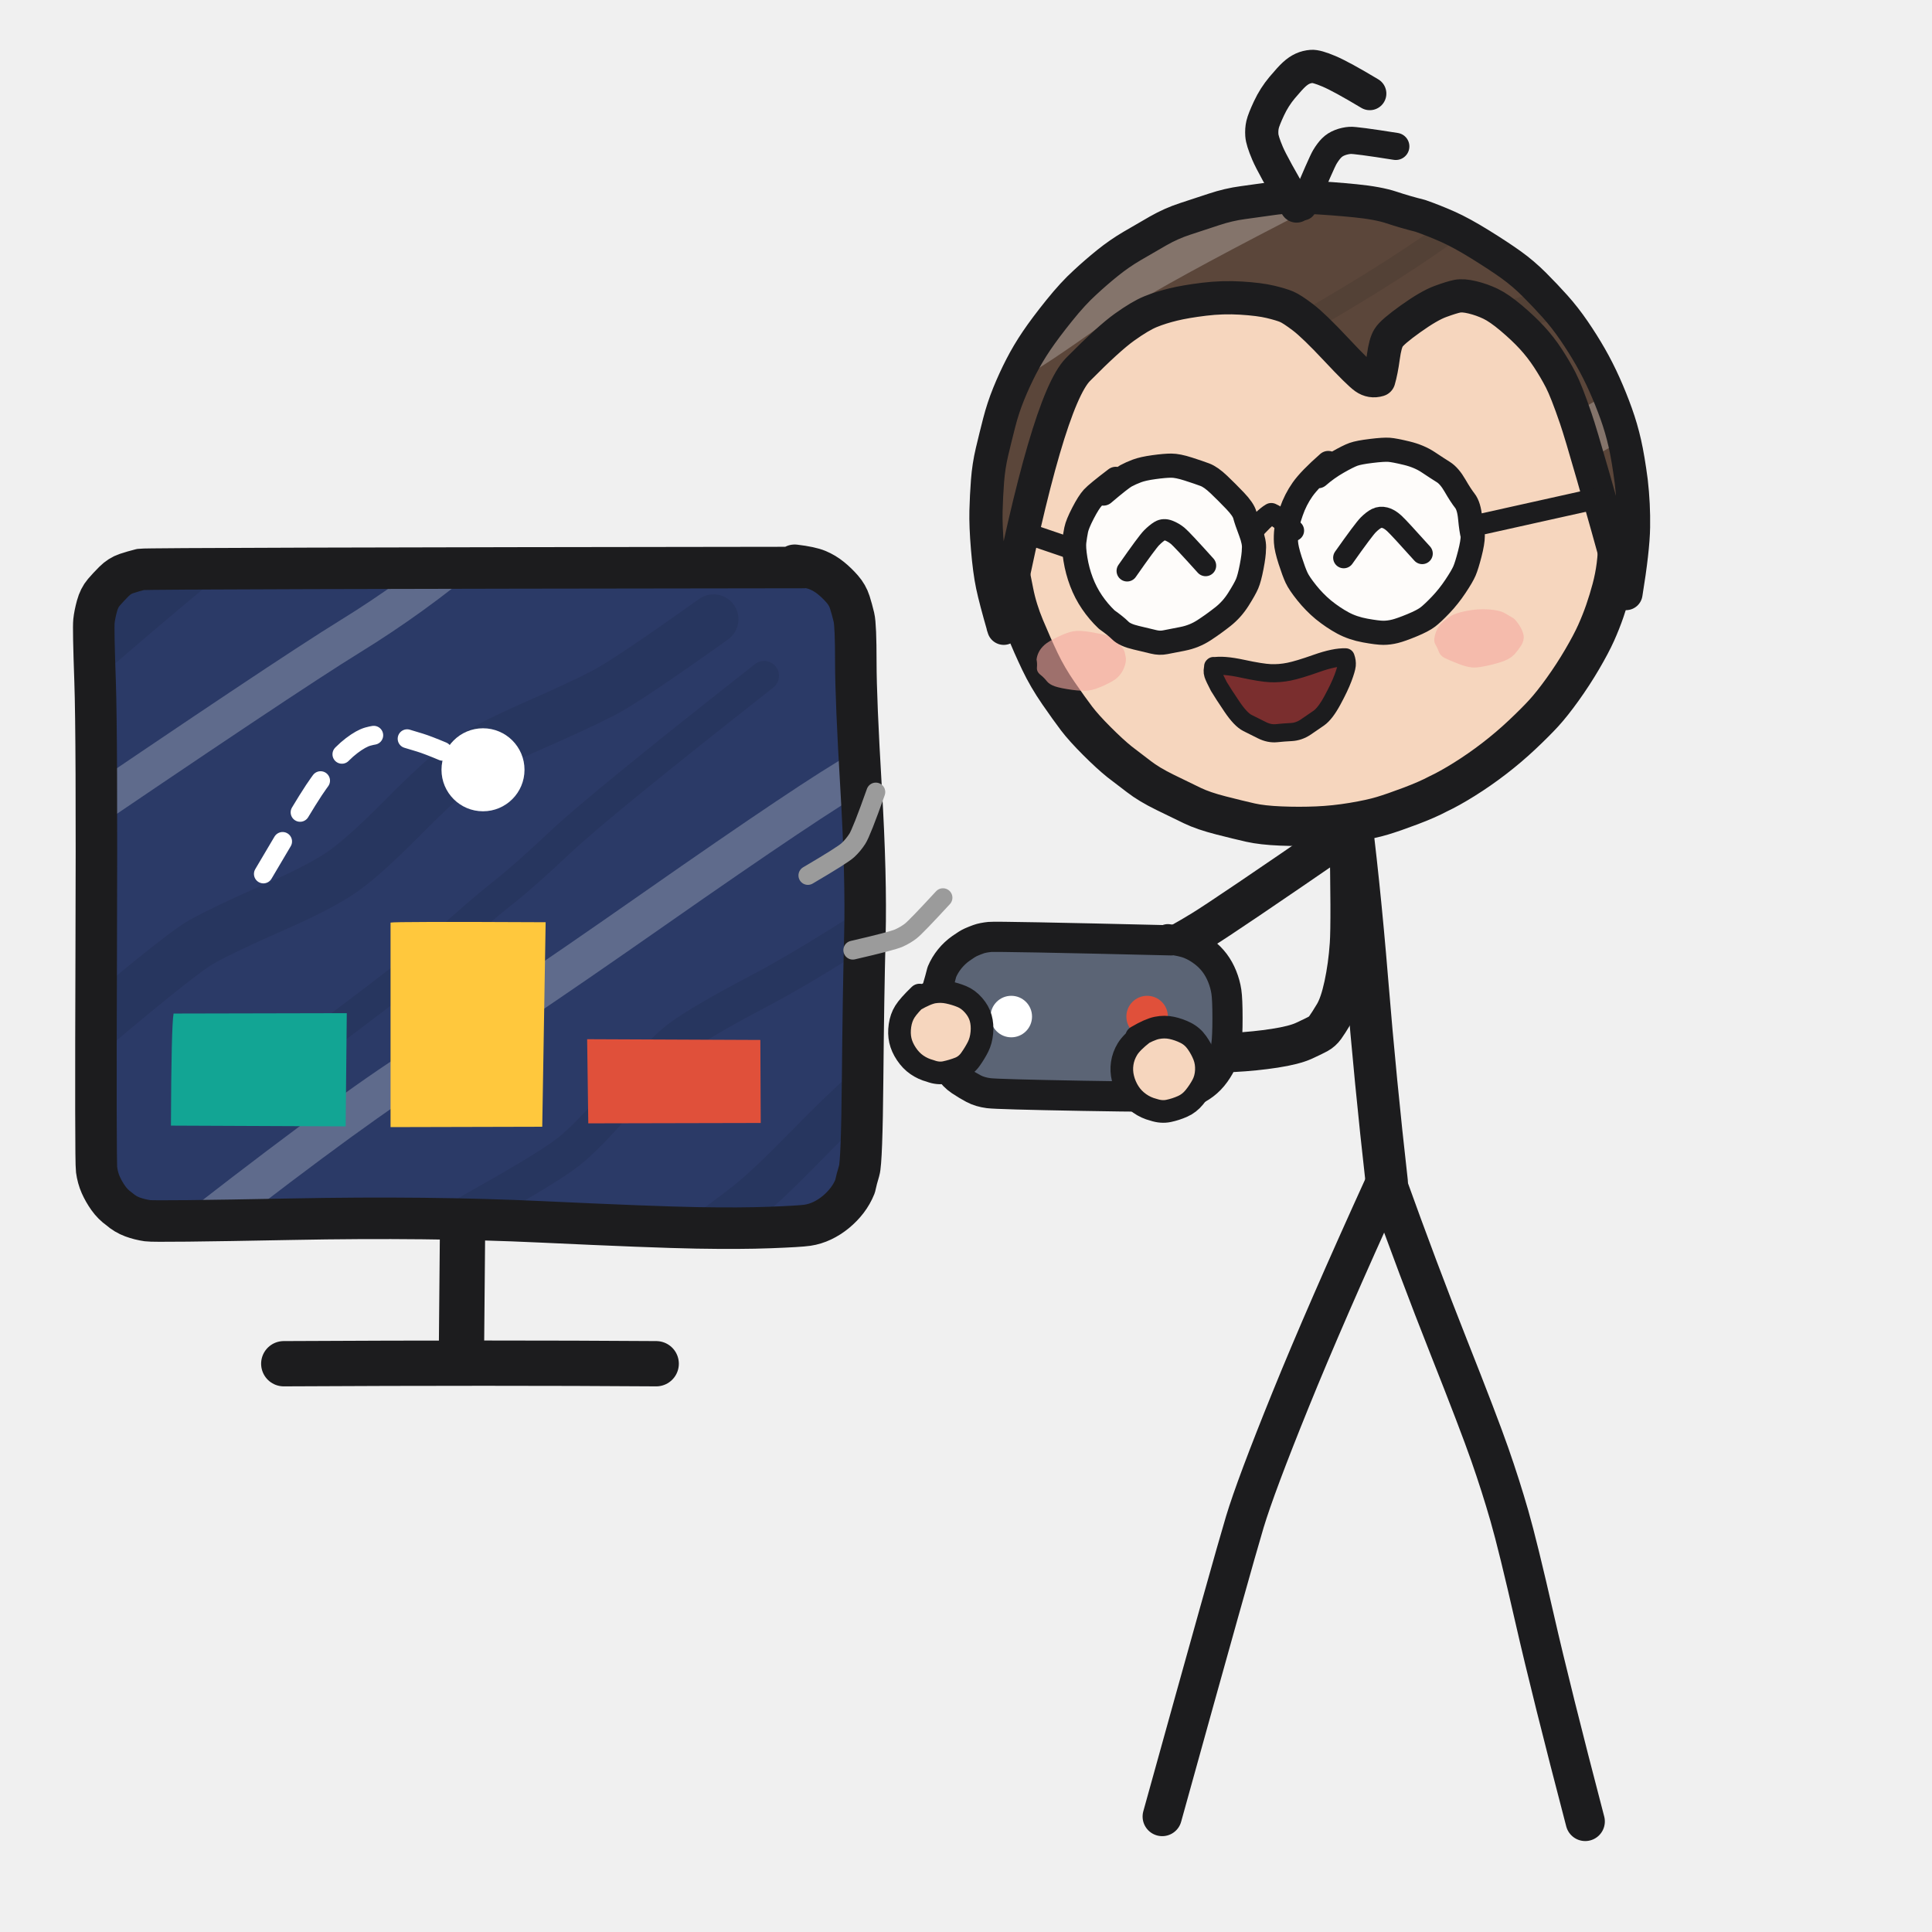
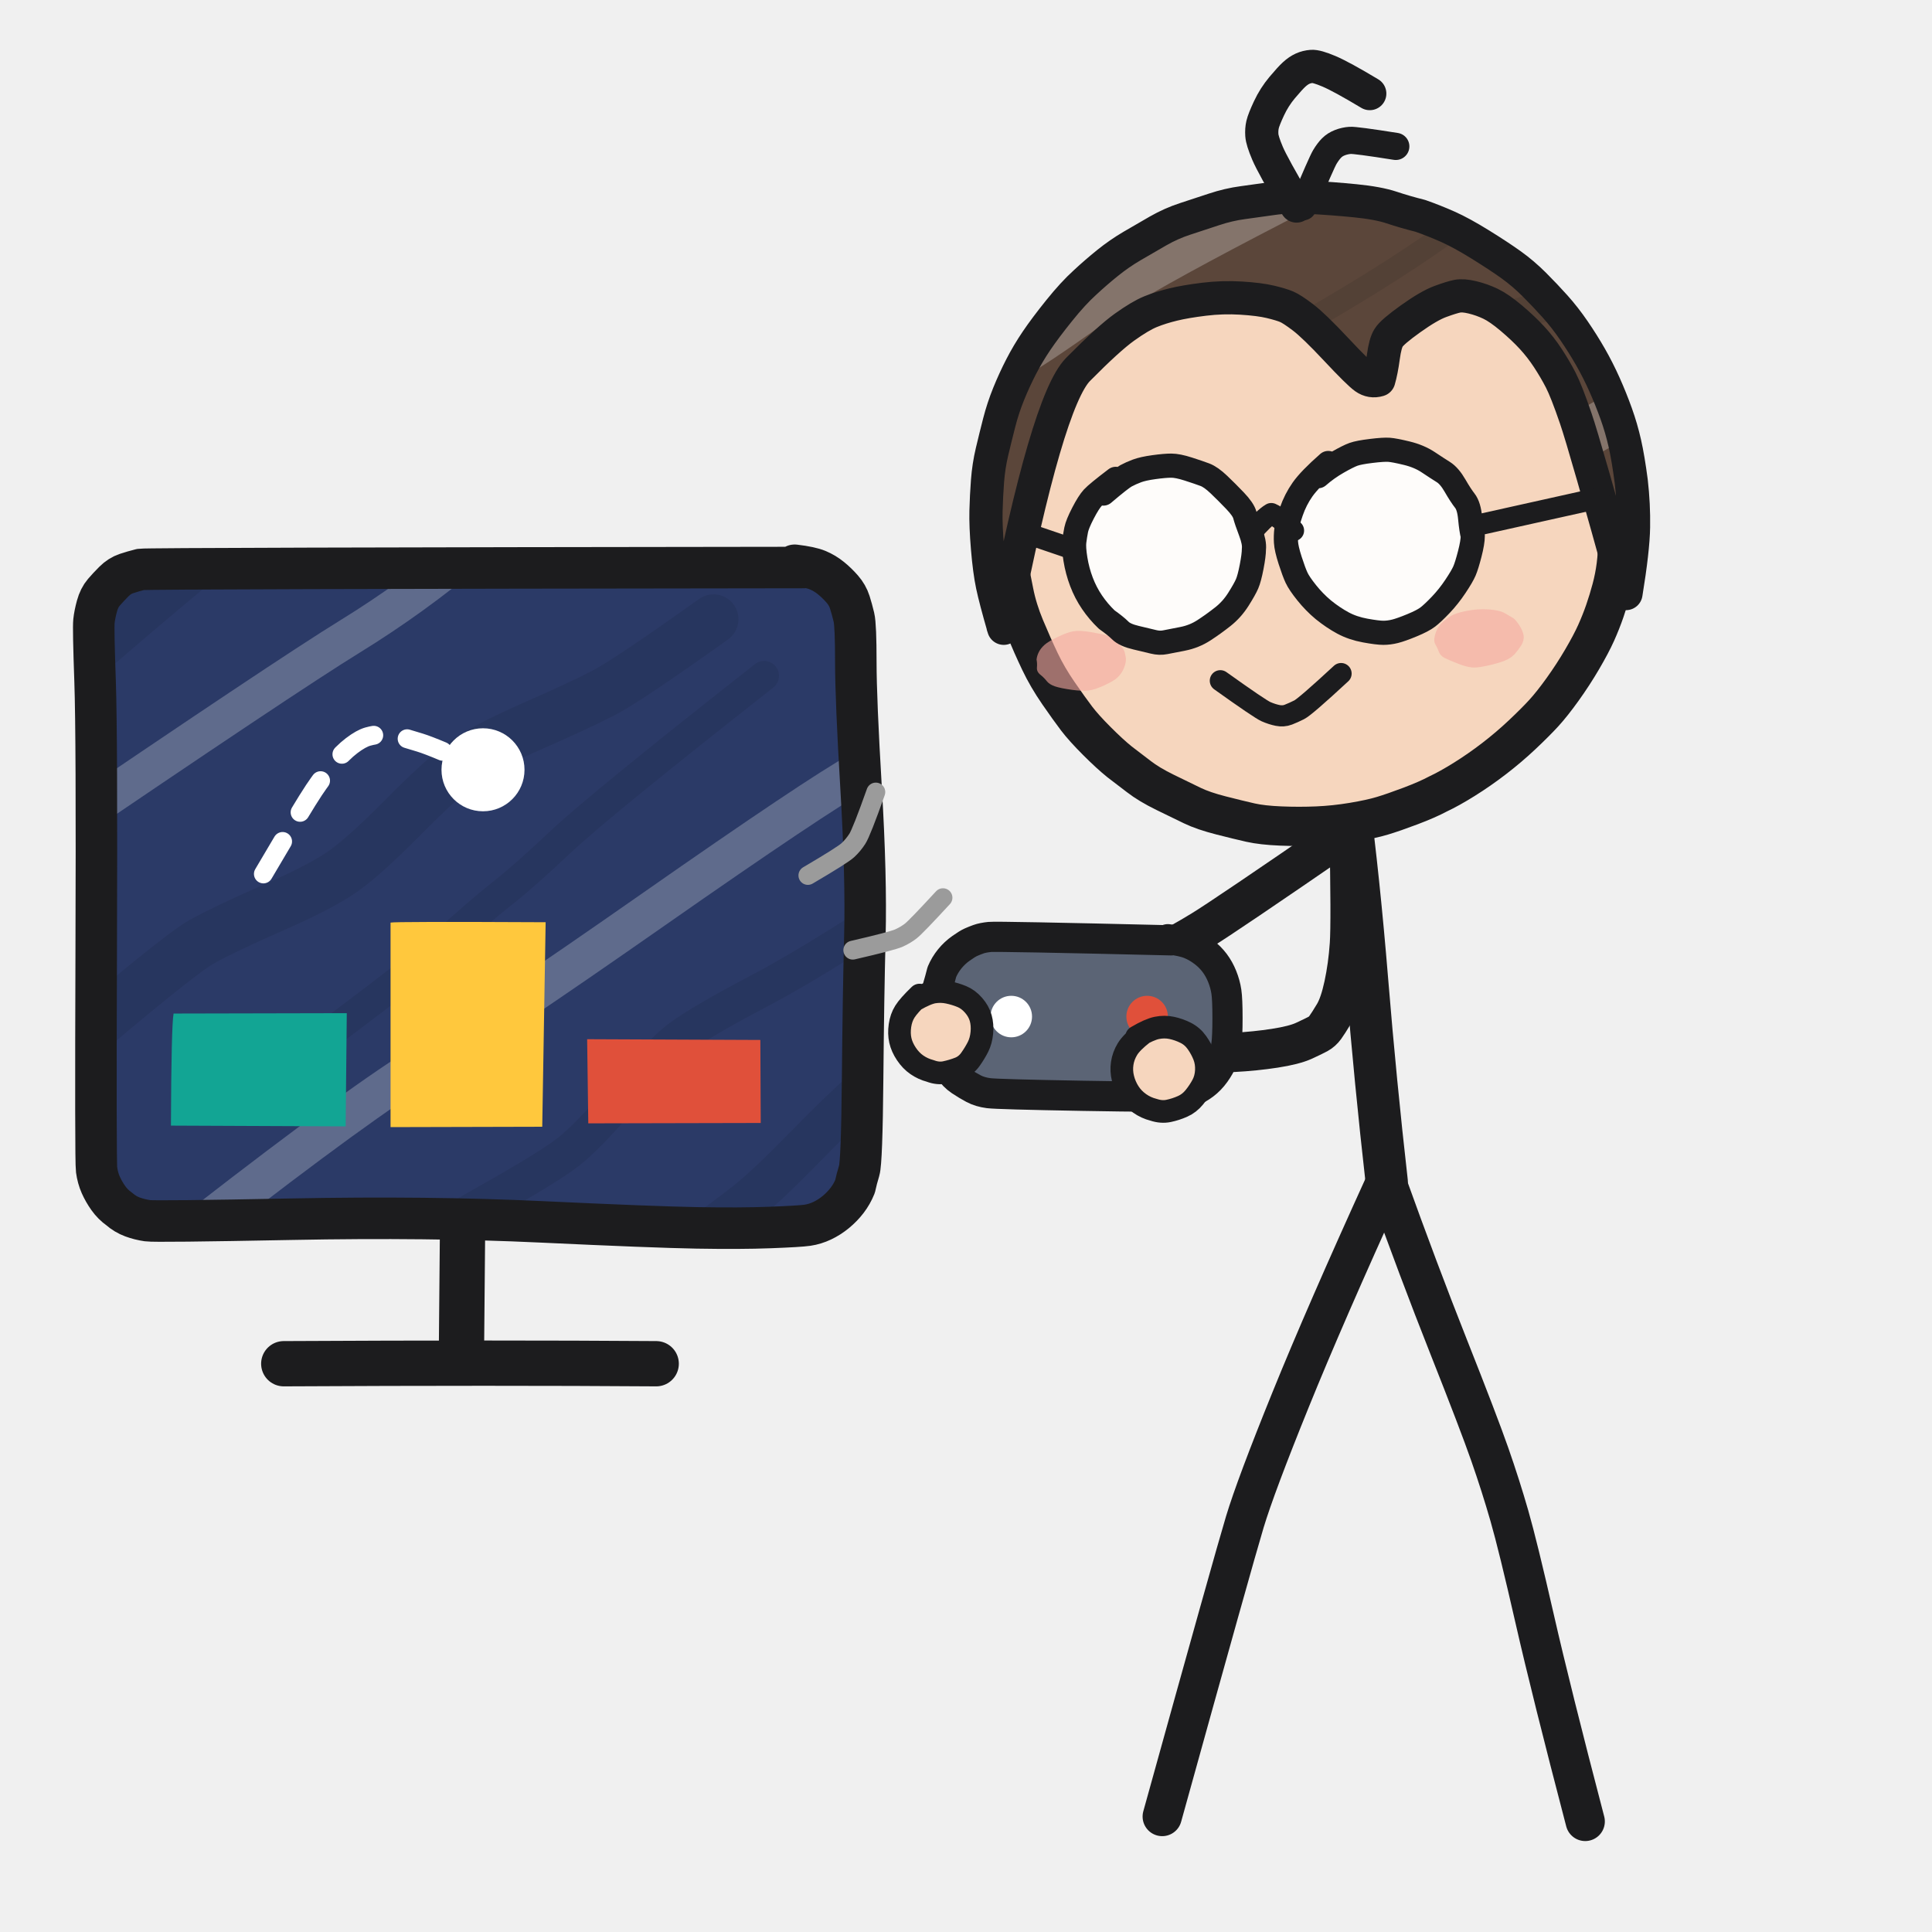
<svg xmlns="http://www.w3.org/2000/svg" viewBox="0 0 512 512" width="512" height="512" fill="none" stroke-linecap="round" stroke-linejoin="round">
  <defs>
    <path id="sb1" d="M213.7 152.2q1.1-.7 3.2-.4t3.2 .6t2 .8t2.7 1.7t3.1 2.9t1.7 2.6t.9 2t.7 3t.1 13.9t-1.4 46t-1.1 46.4q0 12.3 .6 26.2t.3 16.1t-.8 4t-1.9 3.6t-2.8 2.9t-3.4 2.1t-3.8 1.1t-36.1 .3t-86.1-.2t-54.1-.6t-3.9-1q-1.9-.8 -3.5-2.1t-2.8-2.8t-2-3.6t-1-3.9t.1-53.1t.3-70.8t.2-22t1-4t2-3.6t2.8-2.9t3.5-2.1q1.9-.9 4-1.2t29.7-1.6t44.9-1.5t56.9 .8t40.8 .4z" />
    <clipPath id="sb1c">
      <use href="#sb1" />
    </clipPath>
    <path id="sb2" d="M266.2 168.4q-2.3-7.5 -3.1-11.3t-1.2-7.7t-.4-7.8t.3-7.8t1.1-7.8t1.8-7.8t3.4-9.5t4.3-9.1t5.5-8.6t6.1-8t5.6-5.9q2.9-2.8 6.1-5.3t6.6-4.6t7-4.1t7.3-3.3t9.7-3.2t9.8-2.4t8-1.1t8-.3t8 .4t7.8 1.2t7.6 2q3.8 1.1 7.4 2.7t7 3.4t6.7 4.2t6.3 4.8t5.8 5.3t5.4 5.9t5.9 8.1t5.1 8.7t3.4 7.3t3.1 9.5t2.4 11.8q.8 6 .8 12t-1.8 18.2q-10-34.3 -13.3-43.3t-4.9-11.9t-3.7-5.9t-4.3-5.6t-5.6-5.2t-5.6-3.9t-4.7-1.8t-4-.4t-4.5 1.3t-7.8 4.6t-5.7 4.9q-.9 1.5 -1.4 5.1t-1.1 6.1q-1.9 .5 -3.6-.6t-7.5-7.6t-8.6-8.6t-4.2-2.8t-4.3-1.3t-7.5-.9t-9.6 .3t-8 1.4t-5.8 2.1t-5.5 3t-6.7 5.5q-4 3.5 -9.9 9.5t-17.2 65.7l-1.8 .4z" />
    <clipPath id="sb2c">
      <use href="#sb2" />
    </clipPath>
  </defs>
  <path d="M122.6 323.5l-.3 33.5" stroke="#1c1c1e" stroke-width="12" />
  <path d="M75.2 361.4q56.8-.3 98.7 0" stroke="#1c1c1e" stroke-width="12" />
  <use href="#sb1" fill="#2B3A67" />
  <g clip-path="url(#sb1c)">
    <path d="M-22.8 211.1q21.9-15.8 47.5-37.9t46.8-39t76.5-55.4" stroke="#243157" stroke-width="11.6" opacity="0.5" />
    <path d="M10.4 223.6q65.4-44.5 82.3-54.9t32.1-23.2t20.5-16.7t17.5-9.4" stroke="#8a93ab" stroke-width="10" opacity="0.55" />
    <path d="M15.4 280.2q31.9-27.2 38-30.6t19.1-9.1t18.7-9.8t15.6-14.1t15.5-14.2t18.6-9.9t19.3-9t28.9-19.4" stroke="#243157" stroke-width="13.2" opacity="0.5" />
    <path d="M62.6 292q44.6-32.5 54.9-41.8t15.8-13.6t15.6-13.8t53.6-43.7" stroke="#243157" stroke-width="7.9" opacity="0.5" />
    <path d="M54.6 323.9q41.6-32.3 58.5-42.5t60.1-40.4t54.7-36.6" stroke="#8a93ab" stroke-width="10.4" opacity="0.55" />
    <path d="M89.2 343.7q21.7-15 39-24.7t22.5-13.8t14-14.4t13.8-14.6t22.7-13.6t50.3-31.4" stroke="#243157" stroke-width="9.3" opacity="0.5" />
    <path d="M104 382.4q12-6.1 17.6-9.8t22.1-15t32.7-23.1t21.4-15.9t14.7-13.8t14.5-14.2t11-7.5t30.9-14.2" stroke="#243157" stroke-width="11.1" opacity="0.5" />
  </g>
  <path d="M46 268.6l45.9-.1l-.3 30l-46.3-.2q.1-26.4 .7-29.7z" fill="#12A594" />
  <path d="M144.6 244.4l-.9 54.2l-40.2 .1l0-54.2q.9-.3 41.1-.1z" fill="#FFC83D" />
  <path d="M155.6 275.4l45.9 .2l.1 22l-45.7 .1l-.3-22.3z" fill="#E0503A" />
  <circle cx="128" cy="204" r="11" fill="#FFFFFF" />
  <path d="M69.8 231.6q10.9-18.5 13.4-22.2t5-6.8t5-5t4.3-2.4t3.7-.6t3.9 .4t6.2 1.8t16.6 7" stroke="#FFFFFF" stroke-width="5" stroke-dasharray="10 9" />
  <path d="M210.6 149.8q4.2 .5 6.1 1.3t3.5 2.1t3 2.9t2 3.5t1.1 4t.5 11.9t1.4 33.4t1 39.3t-.6 37.7t-.9 24.3t-1.1 4.2q-.8 2 -2.1 3.7t-3 3.1t-3.6 2.3t-3.9 1.2t-9.9 .6t-19.4 .1t-41.3-1.6t-66-.7t-38.3 .4t-4-1t-3.5-2.1q-1.7-1.2 -2.9-2.9t-2-3.5t-1.1-4t-.1-58.7t-.3-70.7t-.3-16t.8-4t1.8-3.6t2.7-2.9t3.3-2.1t3.8-1.1q1.9-.3 175.7-.5" stroke="#1c1c1e" stroke-width="11" />
  <path d="M367.1 313.4q-15.9 34.9 -25.1 57.6t-12.1 32.3t-21.9 78.1" stroke="#1c1c1e" stroke-width="10.4" />
  <path d="M367.5 313.3q8.4 23.4 16.4 43.6t10.9 28.5t5.2 16.3t6.7 27.3t13.4 53.7" stroke="#1c1c1e" stroke-width="10.4" />
  <path d="M357.2 211q2.9 22 5.1 48.9t5.2 53.3" stroke="#1c1c1e" stroke-width="11.2" />
  <path d="M356.8 220.6q-32.4 22.3 -38.3 25.9t-9.9 5.5t-7.5 3.2t-7.3 2t-7.3 1.2t-21.8 1.5" stroke="#1c1c1e" stroke-width="10.4" />
  <path d="M357.5 219.9q.5 24.5 .1 30.3t-1.5 10.9t-2.6 7.6t-2.3 3.6t-1.9 1.7t-3.7 1.8t-7.8 2t-10.9 1.1t-33.3-.6" stroke="#1c1c1e" stroke-width="10.4" />
  <path d="M294.7 85.9q0-.5 3.3-3.7t5.7-5t6.3-4.4t6.8-3.9t7.4-3t7.5-2.4t6.3-1.2t6.4-.6t9.7 .4t9.6 1.3t7.7 2.3q4.6 1.6 7.6 3t7.1 3.9t6.7 4.4t6.2 5.1t6.7 6.8t5 6t4.3 6.5t3.8 6.8t2.9 7.2t2.4 7.5t1.5 9.2q.8 6.2 .5 12.6t-1 9.4t-2.1 7.8t-2.7 7.5t-3.7 7.1t-4.3 6.8t-5 6.2t-5.5 5.8t-6.1 5.1t-7.7 5.4t-6.6 3.9q-2.8 1.4 -7 3.1t-7.2 2.5t-7.5 1.6t-7.6 1t-7.7-.1t-7.9-.8t-9.3-2.5t-9.3-3.2t-7.2-3.8t-7-4.4t-6.4-5.2q-3.7-3.2 -6.9-6.7t-5.2-6.2t-5.1-8t-4.2-8.5t-2.1-5.9t-1.4-6.2t-.8-7.8t-.2-8t.8-7.9t1.4-7.9t2.3-7.5q1.6-4.5 3.6-8.8t3.6-7t4.4-6.6t5-6.1t2.2-2.9z" fill="#F6D6BE" />
  <path d="M291.2 83.1q6.7-6.5 9.2-8.4t6.4-4.5t6.8-3.9t7.4-3.2t7.7-2.5t9.6-1.7t11.4-.7t8.1 .5t9.4 1.9t9.1 2.6t7.1 3.3q4.1 2.1 8 4.7t6.3 4.7t4.6 4.3t5.3 5.9t5.8 7.8t5 8.3t4.2 8.9t2.8 7.6t1.9 7.8t1.3 7.9t.2 7.8q-.1 4.6 -.5 7.7t-1.2 6.1t-1.8 5.9t-2.3 5.8t-3.7 7t-5.2 8t-5 6.3t-5.7 5.7t-7.4 6.3t-7.9 5.5t-7 3.9q-2.8 1.5 -7.3 3.2t-7.5 2.6t-7.8 1.7t-9.5 1t-9.6 0t-8-.9t-7.8-1.9t-7.6-2.6t-7.2-3.5t-7-4.2t-5.1-3.9q-2.5-2 -6-5.5t-5.4-6t-4.8-6.7t-4.9-8.4t-4-9t-2.9-9.4t-1.6-7.9t-.6-6.4t0-8t.7-7.9t1.7-7.8q1.3-4.6 3-9t4-8.7t4.9-8.2t5.8-7.5t6.7-6.8t8.7-7" stroke="#1c1c1e" stroke-width="10.4" />
  <use href="#sb2" fill="#5B463A" />
  <g clip-path="url(#sb2c)">
    <path d="M232.2 78.9q20.9-18.4 26.4-22.3t24.4-12t41.9-22.3t61-30" stroke="#4c3b31" stroke-width="10.9" opacity="0.5" />
    <path d="M236 109.7q25.5-10 31.6-13.1t22.8-15.1t102.3-54.2" stroke="#a59993" stroke-width="9.4" opacity="0.55" />
    <path d="M283.6 118.3q71.7-35.4 104-59.6" stroke="#4c3b31" stroke-width="5.9" opacity="0.5" />
    <path d="M287.6 150q24.8-12.1 30.8-15.6t40.8-26t41.4-24.7t13.7-3.7t20.6-5.6" stroke="#4c3b31" stroke-width="8.2" opacity="0.5" />
    <path d="M299.3 179.1q13.5-3.5 19.6-6.4t23.7-12.9t35-20.3t41-23.6t34.4-21.3" stroke="#a59993" stroke-width="12.6" opacity="0.55" />
    <path d="M319.9 197.2q30.5-24.5 36.1-27.7t22.6-12.4t23-11.5t18.8-5.9t18.4-6.6t16.4-10.2" stroke="#4c3b31" stroke-width="7.1" opacity="0.5" />
    <path d="M318.3 237.9q12.1-6.9 23.5-14.9t17.5-11.5t25.4-11.7t37.5-18.4t29.8-17.8" stroke="#4c3b31" stroke-width="11.1" opacity="0.5" />
  </g>
  <path d="M266 166.5q-2.2-7.6 -3-11.4t-1.3-9.8t-.4-9.9t.4-7.9t1.2-7.8t1.9-7.7t2.5-7.6t3.3-7.2t4.1-6.9t6-8t6.8-7.4q2.9-2.7 6-5.2t6.5-4.5t6.9-4t7.2-3.2t7.6-2.5t7.7-1.8t7.9-1.1t9.9-.3t11.9 .9t9.7 1.8t7.6 2.2q3.7 1.3 7.3 2.9t8.6 4.7t8.2 5.4t6.1 5.2t5.5 5.8t5 6.4t4.4 7t3.7 7.3t3.1 7.7t2.3 7.9t1.7 10.1q.7 6.1 .6 12.1t-2 17.6q-10.8-39.1 -13.3-46.4t-4-10.2t-3.4-5.8t-4.2-5.4t-5.5-5.2t-5.5-3.8t-4.8-1.7t-4-.3t-4.5 1.4t-7.9 4.6t-5.8 5q-.9 1.4 -1.4 5.1t-1.2 6.1q-2 .6 -3.7-.6t-7.6-7.5t-8.8-8.5t-4.3-2.8t-4.3-1.3t-7.8-1t-9.8 .3t-8.2 1.4t-6 1.9t-6.9 4.1t-12.3 11.2q-8.2 8.3 -19.9 68" stroke="#1c1c1e" stroke-width="8.8" />
  <path d="M292.8 130.8q5-3.7 6.4-4.4t4.5-1.2t4.6-.6t4.6 .8t5.9 2.1t4 2.4t3.4 3.4t2.8 4t1.4 4.6t.7 4.8t-.7 4.7q-.8 3.1 -2.3 5.9t-2.5 4.1t-3.5 3.2t-4 2.7t-4.6 1.4t-4.8 .7t-4.7-.8t-4.6-1.5t-4-2.6t-4.5-4.5t-2.8-4q-.7-1.4 -1.5-4.6t-.8-4.8t.6-4.8t1.3-4.6t4.4-6.8l.7 .4z" fill="#FFFFFF" opacity="0.92" />
  <path d="M349 128.5q1.3-.9 3.7-2.9t3.9-2.6t4.5-1.5t4.7-.8t4.8 .8t4.5 1.5t3.8 2.7t4.3 4.6t2.5 3.9t1.5 4.5t.7 4.6q.1 1.5 -.1 3.1t-1.2 4.5t-2.8 5.5t-2.9 3.7t-3.9 2.7t-4.3 2t-4.7 .6t-4.7-.2t-4.6-1.4t-5.5-3t-3.7-3q-1.1-1.1 -2.8-3.9t-2.1-4.3t-.8-4.8t.3-6.4t1.3-4.7t1.5-2.8t2.1-2.4z" fill="#FFFFFF" opacity="0.92" />
  <path d="M298.2 173.5q.3 1.1 .1 2.1t-.7 2t-1.4 1.9t-3.5 2.1t-4.2 1.4t-4.5-.2t-4.4-.9t-2.2-1.4t-1.7-1.7t-.9-1.9t-.1-2.1q.1-1 .6-2t1.5-1.9t3.5-2.1t4.1-1.5t4.6 .2t4.3 .9t2.2 1.3t1.7 1.7t1 2.1z" fill="#F5A9A0" opacity="0.6" />
  <path d="M403 166.3q.9 1.7 .8 2.8t-.7 2t-1.4 1.9t-2.1 1.7t-4.1 1.4t-4.5 .8t-4.3-.9t-3.8-1.6t-1.6-1.7t-.9-1.9t-.2-2.1q.2-1 .7-2t1.4-1.8t2.1-1.6t4.2-1.4t5.9-.4t4.3 1t2.2 1.3t2 2.5z" fill="#F5A9A0" opacity="0.6" />
-   <path d="M298.7 151.3q5.3-7.6 6.5-8.8t2.2-1.8t2.3-.1t2.4 1.4t7.4 7.9" stroke="#1c1c1e" stroke-width="5.6" />
-   <path d="M356.1 147.8q5.3-7.5 6.5-8.7t2.2-1.7t2.2-.2t2.5 1.5t7.4 8" stroke="#1c1c1e" stroke-width="5.6" />
-   <path d="M321.7 176.4q2.6-.5 7.7 .6t7.5 1.2t4.9-.3t7.3-2.2t7.6-1.5q.5 1.1 .4 2.1t-1.1 3.4t-2.9 5.9t-2.7 4.1t-2.5 1.9t-4.8 2t-5.9 .3t-4.9-1.3t-2.8-1.7t-2.4-2.5t-3-4.3q-1.5-2.5 -2.3-4.5t-.1-3.2z" fill="#7A2E2E" />
-   <path d="M321.5 176.6q2.6-.5 7.7 .6t7.5 1.2t4.9-.4t7.3-2.2t7.7-1.6q.4 1.1 .3 2.1t-1 3.4t-2.8 5.9t-3.6 4.7t-3.5 2.4t-3.8 1.3t-3.9 .3t-3.9-.8t-3.8-1.9t-4.1-4.3t-3.5-5.4q-1.2-2.3 -1.5-3.2t.1-2.2" stroke="#1c1c1e" stroke-width="4.8" />
+   <path d="M323.4 180.4q10.5 7.5 12.1 8.2t3.1 1t2.8-.2t2.9-1.3t11.1-9.6" stroke="#1c1c1e" stroke-width="5.6" />
  <path d="M292.4 130.8q4.7-4 6-4.7t2.9-1.3t4.5-1t4.6-.4t4.5 .9t4.4 1.5t3.7 2.6t4.3 4.3t2.6 3.8t1.5 4.4t.9 4.6q0 1.6 -.6 4.7t-1.2 4.5t-2.3 4.1t-4.1 4.6t-5 3.6t-5.7 2.3t-4.6 .9t-3.1-.1t-4.6-1.1t-4.2-1.9t-3.6-2.9q-2.2-2.1 -3.9-4.6t-2.8-5.4t-1.6-6t-.3-4.7t.5-3.1t1.8-4.4t2.6-4.1t6.1-5" stroke="#1c1c1e" stroke-width="6.4" />
  <path d="M349.3 126.2q2.4-2.1 5.2-3.7t4.2-2.1t4.7-.9t4.7-.3t4.7 .9t5.7 2.4t4 2.6t3.1 3.6t2.6 4t1.4 4.6t.7 4.7q0 1.7 -.8 4.8t-1.4 4.5t-2.4 4.1t-3.9 4.9t-3.4 3.2t-4.2 2.2t-4.5 1.6t-3.1 .4t-4.8-.6t-5.9-2t-5.2-3.5q-2.4-2 -4.4-4.5t-2.7-4t-1.7-4.6t-1.1-4.8t.1-3.3t1.3-4.8t3-5.9t6.8-7" stroke="#1c1c1e" stroke-width="6.4" />
  <path d="M331.6 141.2q3.3-3.9 5.3-5.1q2.2 1 5.9 4.5" stroke="#1c1c1e" stroke-width="5.6" />
  <path d="M284.3 145.5l-14.1-4.8" stroke="#1c1c1e" stroke-width="5.6" />
  <path d="M390 139.5l33.7-7.5" stroke="#1c1c1e" stroke-width="5.6" />
  <path d="M343.6 54.6q-6.3-10.7 -7.7-14t-1.5-4.8t.2-2.8t1.7-4.3t3.5-5.5t3.2-3.5t2.2-1.5t2.4-.6t4.6 1.3t10.8 5.9" stroke="#1c1c1e" stroke-width="8.8" />
  <path d="M345.3 54.8q4.9-11.7 5.8-13.2t1.8-2.4t2.2-1.4t2.7-.6t12.1 1.6" stroke="#1c1c1e" stroke-width="7.2" />
  <path d="M310.7 248.3q4.1 .5 6.1 1.3t3.6 2t2.9 2.9t2.1 3.5t1 4t.3 7t-.2 7t-1 4t-2 3.5t-2.8 3t-3.5 2q-1.9 .8 -3.9 1.1t-11.2 .3t-22.2 .5t-15 .3t-3.9-.9t-3.6-1.8t-2.9-2.8t-2-3.4t-1.1-3.8t-.4-6.8t.1-6.9q.3-2 1-3.8t1.9-3.5t2.8-2.9t3.5-2.1t3.8-1t46.6-1.1l0-1.6z" fill="#5B6475" />
  <path d="M309.5 248.9q4 .5 5.9 1.3t3.6 2.1t2.9 2.9t2 3.6t1.1 4t.3 7t-.3 7.1t-1 3.9t-2 3.6t-2.9 3t-3.5 2q-1.9 .8 -4 1.1t-24.7-.1t-24.9-.7t-4-1.2t-3.5-2.1t-2.9-3t-2.1-3.7t-1-5.7t-.3-7.1t.3-5.3t1.1-4q.8-1.9 2.1-3.5t3-2.8t2.6-1.6t2-.8t3-.6t48.1 .9" stroke="#1c1c1e" stroke-width="8" />
  <circle cx="268" cy="269.4" r="5.5" fill="#FFFFFF" />
  <circle cx="304" cy="269.4" r="5.5" fill="#E0503A" />
  <path d="M242.4 268.3q1.3-1.5 3-2.5t3.5-1.2t3.7 .2t3.4 1.7t2.5 2.7t1.3 3.6t-.2 3.7t-1.5 3.5t-2.9 2.6t-3.6 1.3t-3.8-.2q-1.9-.4 -3.5-1.6t-2.7-2.8t-1.3-3.7t.2-3.9t1.9-3.4z" fill="#F6D6BE" />
  <path d="M242.3 265.1q3.3-1.9 5.2-2.2t3.8 .1t3.6 1.1t3.1 2.3t1.9 3.4t.3 3.9t-1 3.7t-2 3.3t-3 2.4t-3.7 1.1t-4-.4q-1.9-.5 -3.5-1.6t-2.8-2.9t-1.6-3.6t-.1-3.9t1.3-3.7t3.9-4.4" stroke="#1c1c1e" stroke-width="6" />
  <path d="M301.7 278.4q1.1-1.7 2.8-2.8t3.6-1.3t3.8 .3t3.4 1.8t2.6 2.9t1.3 3.5t-.1 3.9t-1.6 3.5t-2.8 2.7t-3.7 1.3t-3.9-.3q-1.9-.5 -3.4-1.7t-2.5-2.9t-1.3-3.6t.2-3.8t1.6-3.5z" fill="#F6D6BE" />
  <path d="M301.2 274.8q3.4-2 5.4-2.4t3.9 0t3.7 1.3t3 2.6t1.9 3.5t.6 3.9t-1 3.8t-2.2 3.3t-3.1 2.4t-3.7 1.2t-4-.3q-2-.5 -3.7-1.7t-2.8-2.9t-1.6-3.7t-.2-4t1.4-3.8t4.2-4.2" stroke="#1c1c1e" stroke-width="6" />
  <path d="M214.1 232q9.2-5.4 10.6-6.7t2.5-3t4.9-12.4" stroke="#9b9b9b" stroke-width="5" />
  <path d="M226 251.8q10.4-2.4 12.2-3.2t3.2-1.9t8.5-8.8" stroke="#9b9b9b" stroke-width="5" />
</svg>
